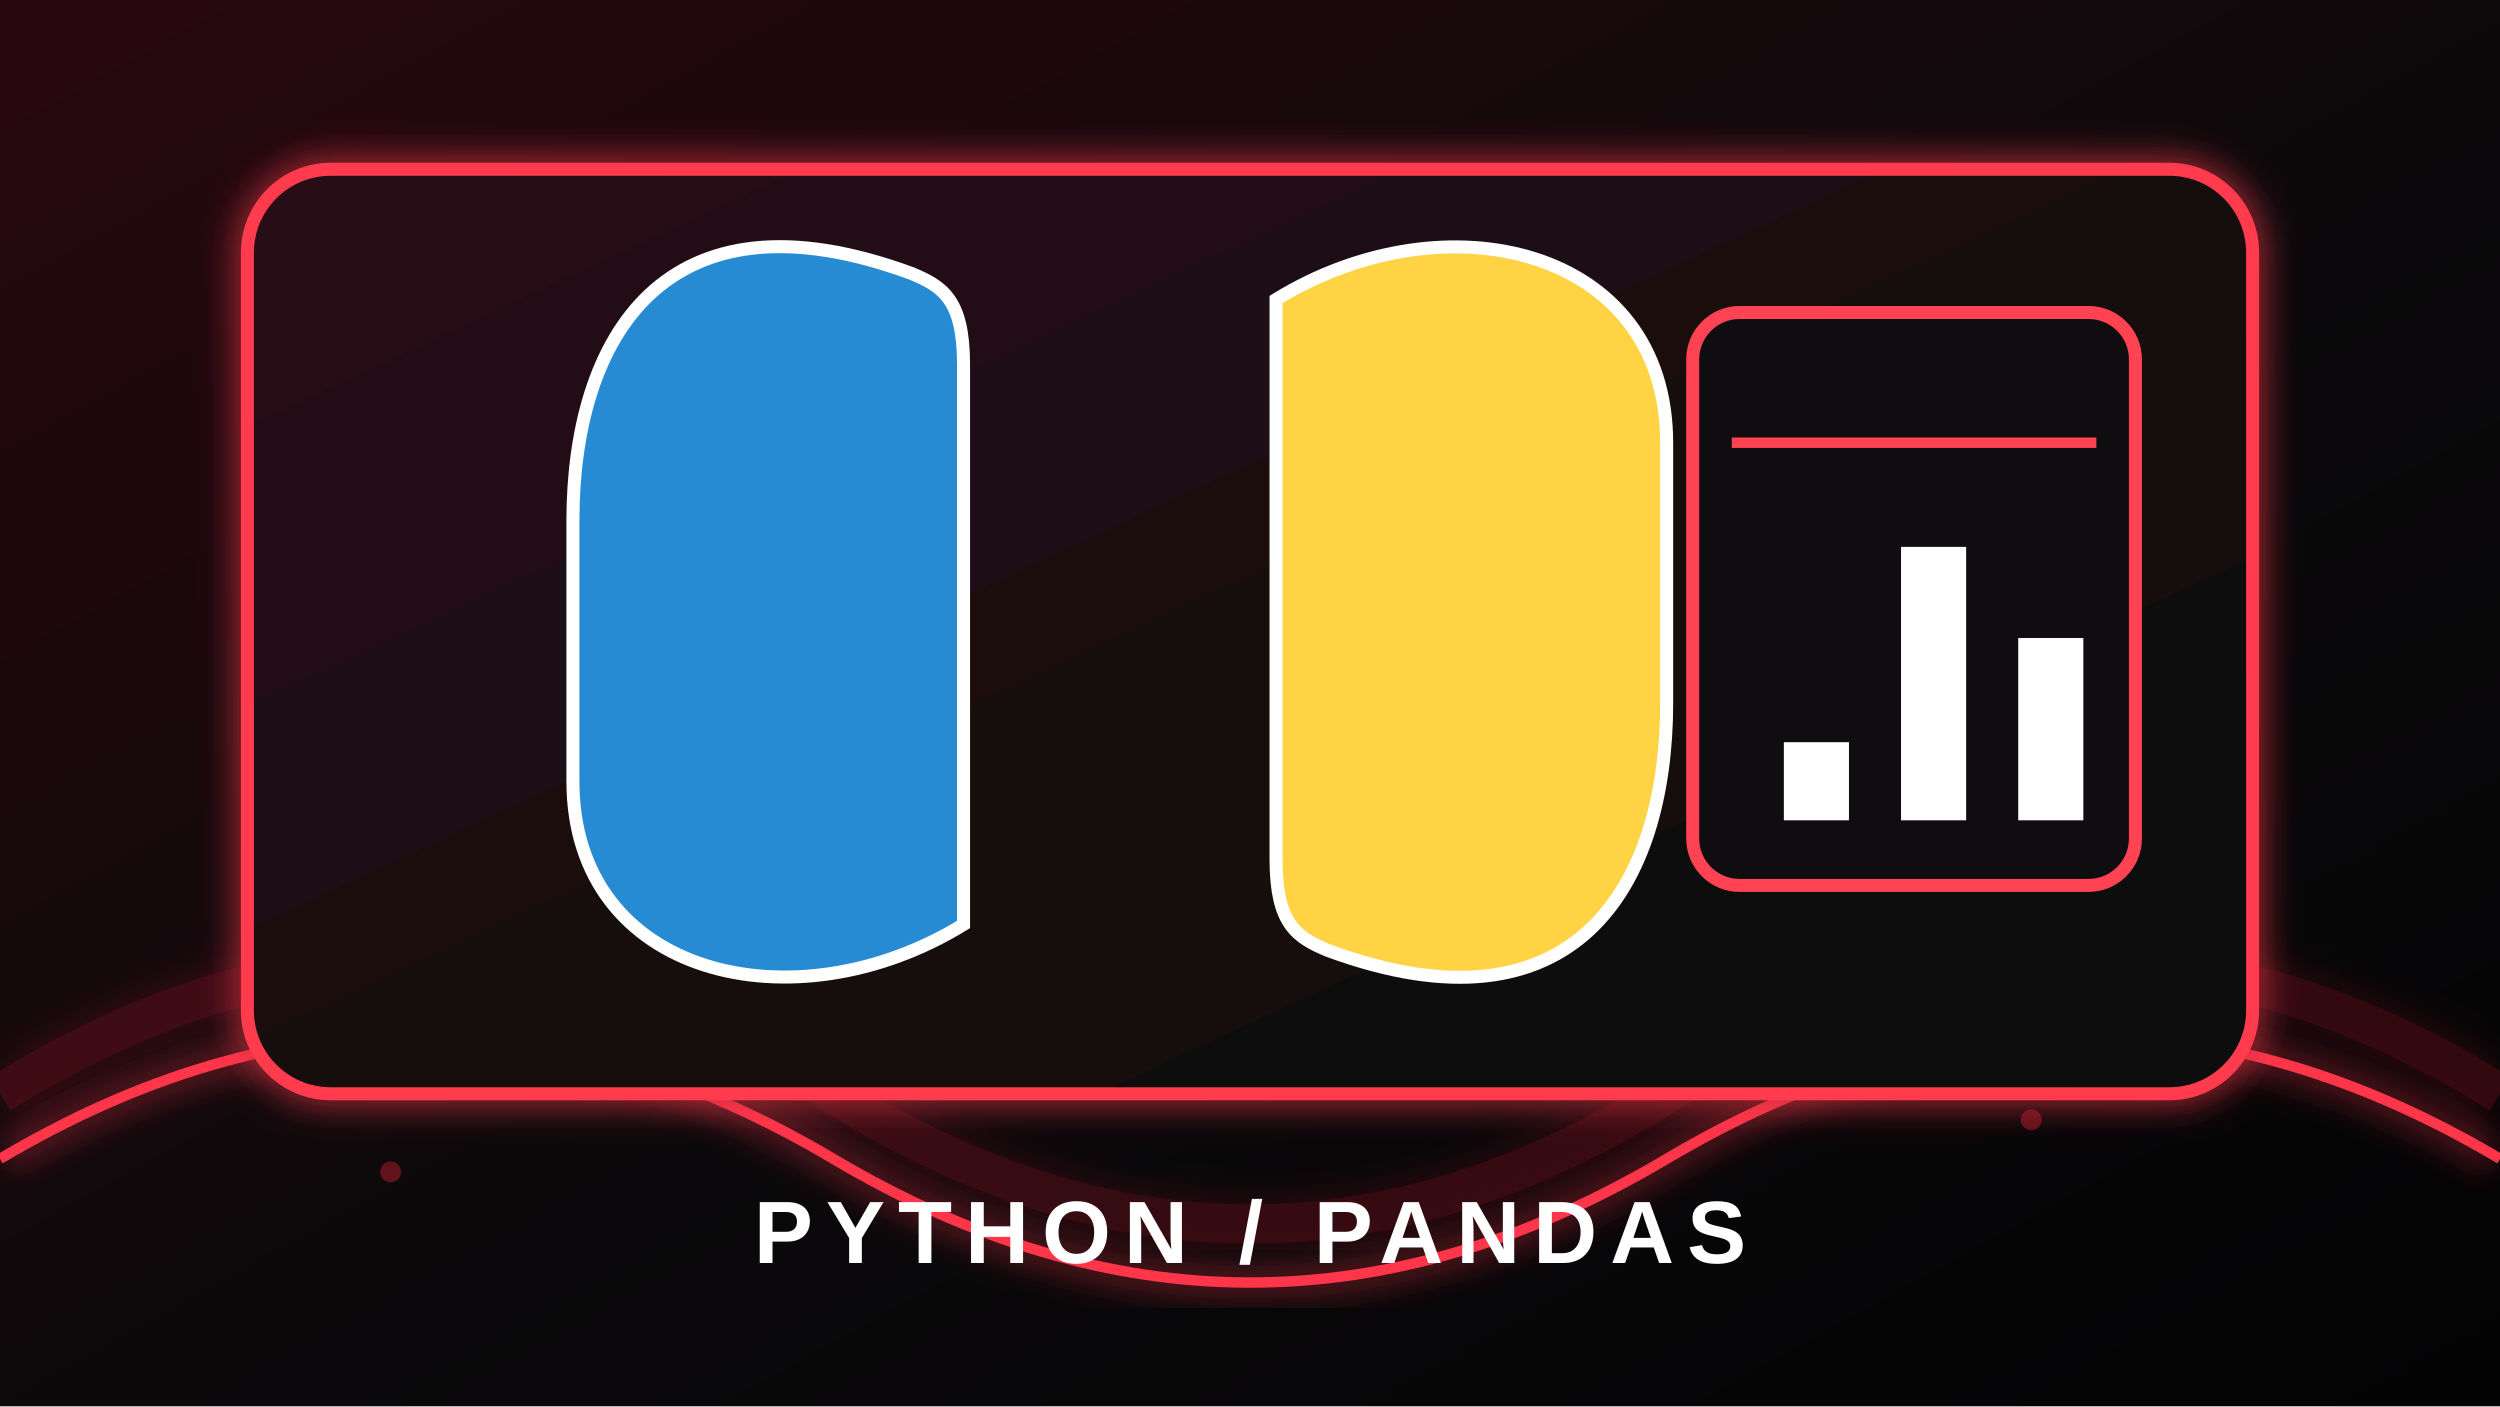
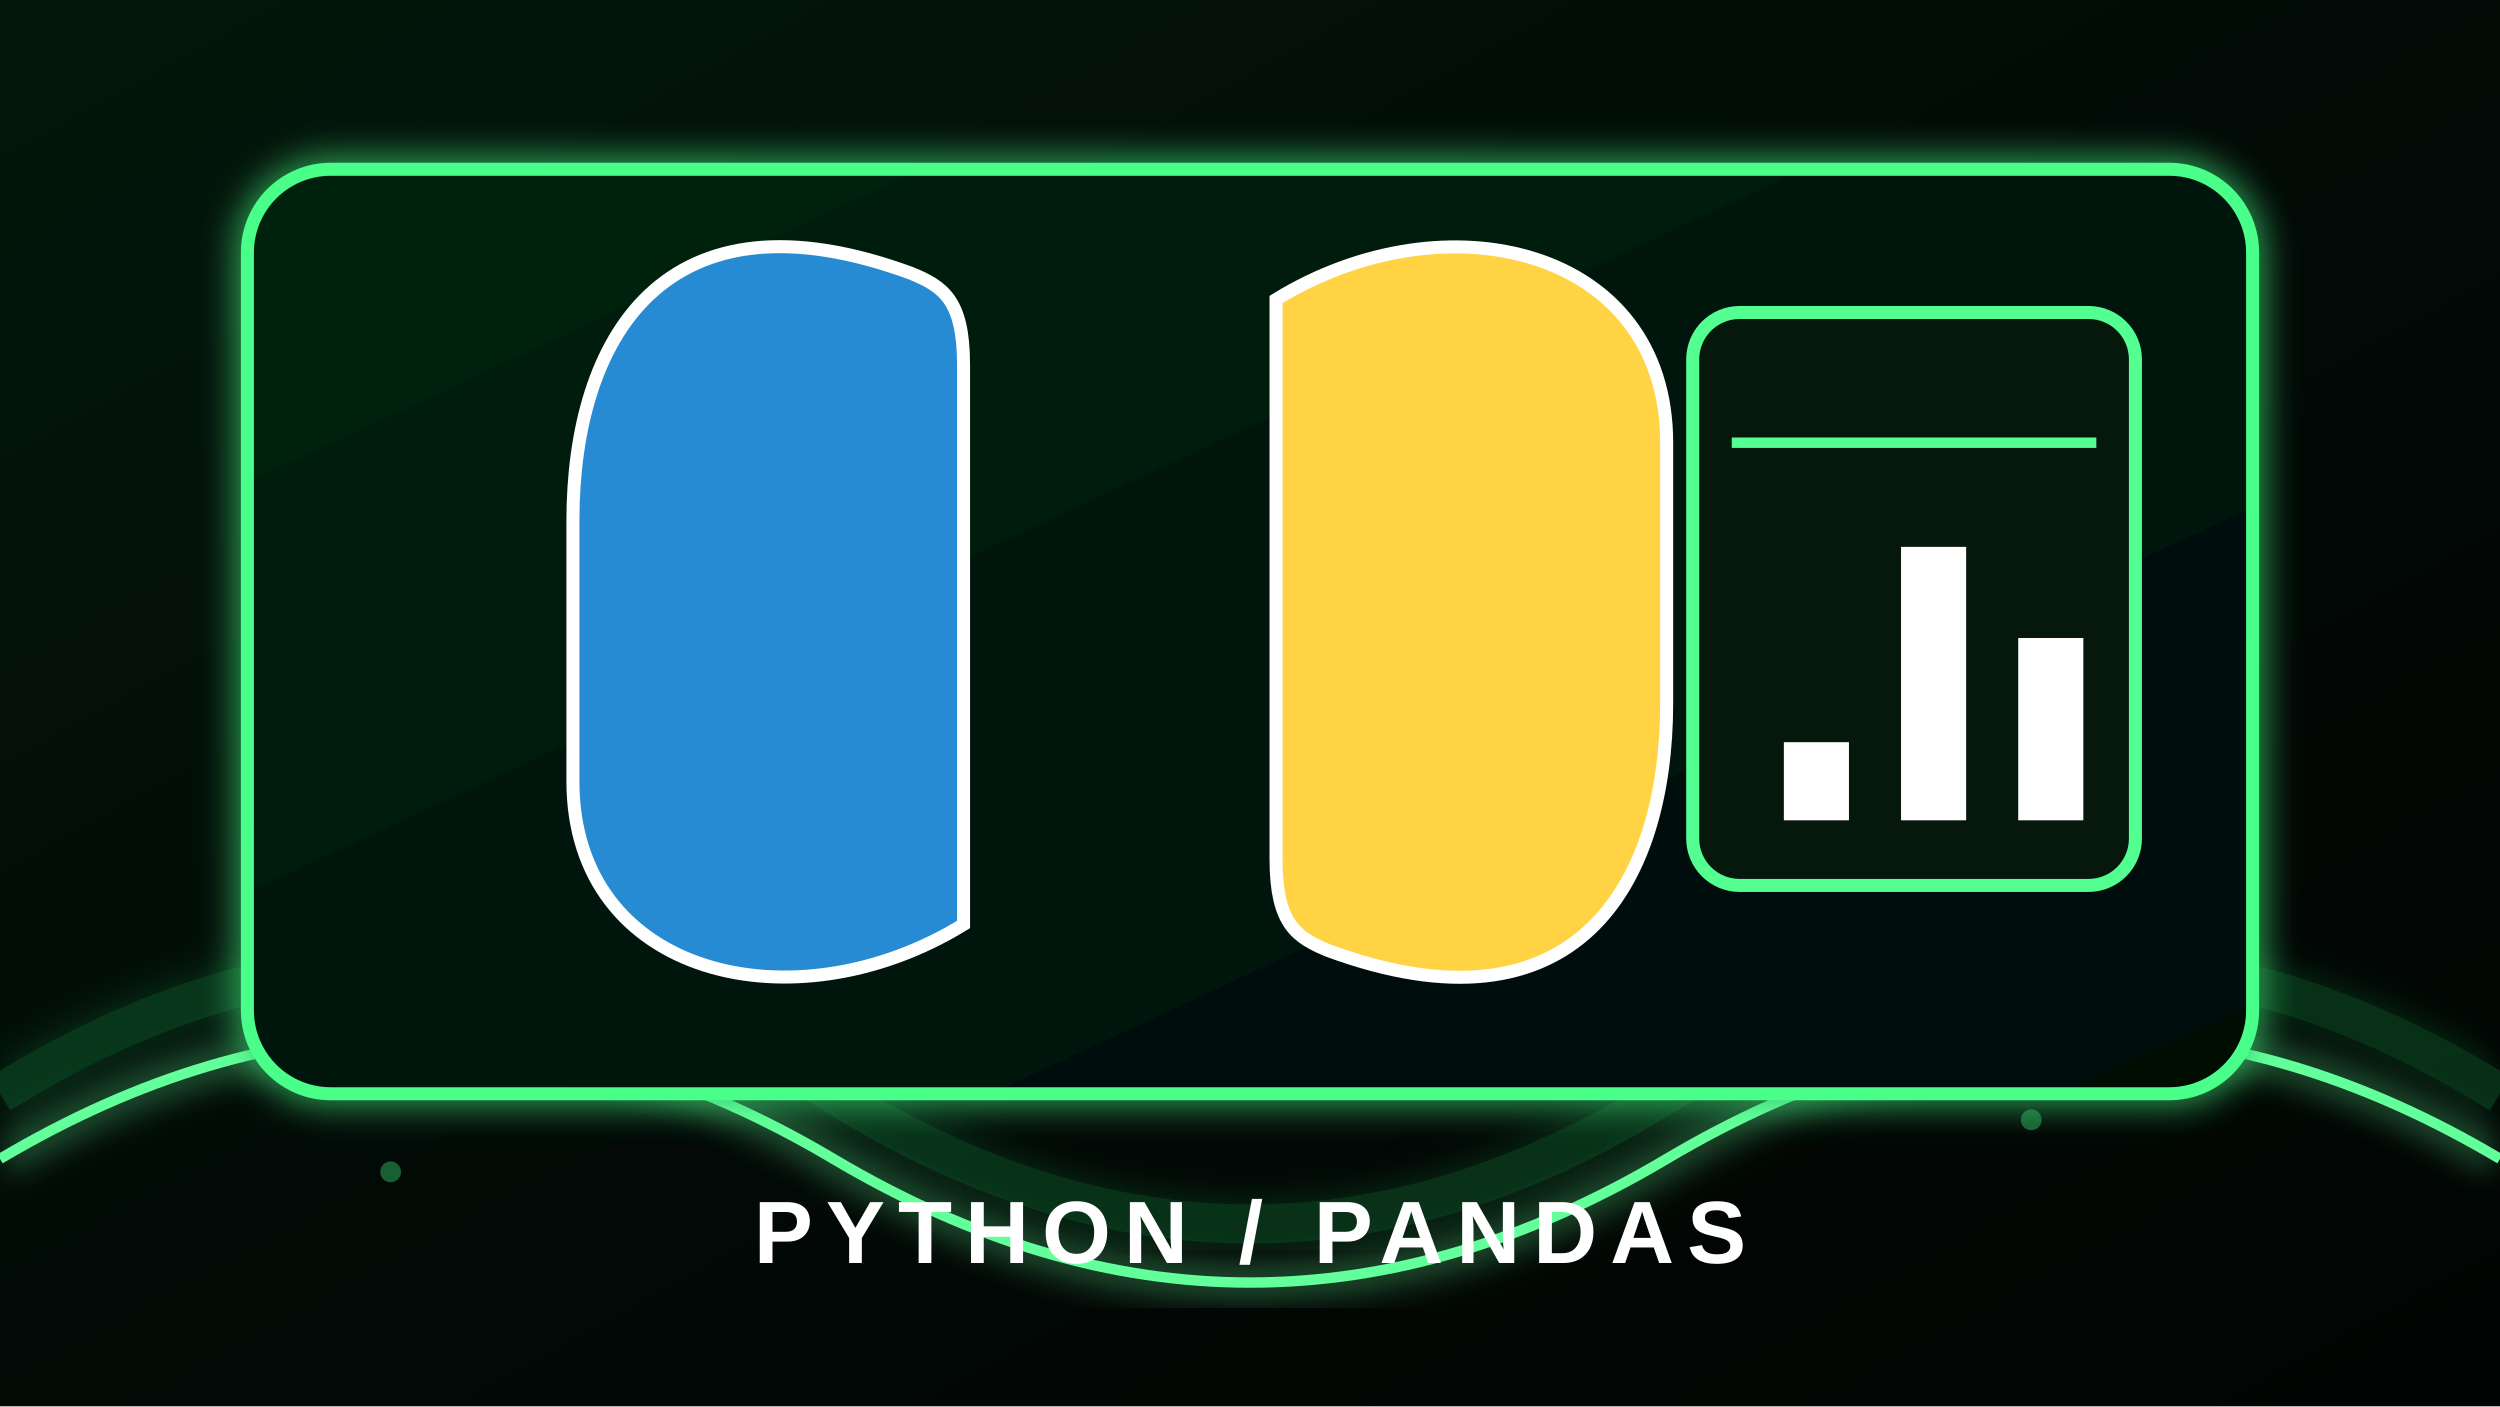
<svg xmlns="http://www.w3.org/2000/svg" width="960" height="540" viewBox="0 0 960 540">
  <defs>
    <linearGradient id="bg" x2="1" y2="1">
-       <stop stop-color="#28080e" />
-       <stop offset=".55" stop-color="#0b090b" />
-       <stop offset="1" stop-color="#030304" />
+       <stop stop-color="#03180b" />
+       <stop offset=".55" stop-color="#020906" />
+       <stop offset="1" stop-color="#010402" />
    </linearGradient>
    <linearGradient id="panel" x2="1" y2="1">
-       <stop stop-color="#291116" />
-       <stop offset="1" stop-color="#08090b" />
+       <stop stop-color="#062411" />
+       <stop offset="1" stop-color="#020906" />
    </linearGradient>
    <filter id="glow">
      <feGaussianBlur stdDeviation="7" result="b" />
      <feMerge>
        <feMergeNode in="b" />
        <feMergeNode in="SourceGraphic" />
      </feMerge>
    </filter>
  </defs>
  <rect width="960" height="540" fill="url(#bg)" />
-   <g opacity=".35" fill="#ff2339">
+   <g opacity=".35" fill="#42ff83">
    <circle cx="110" cy="90" r="5" />
    <circle cx="850" cy="80" r="7" />
    <circle cx="780" cy="430" r="4" />
    <circle cx="150" cy="450" r="4" />
  </g>
-   <path d="M0 420 Q160 320 320 420T640 420T960 420" fill="none" stroke="#ff1e35" stroke-width="15" opacity=".18" filter="url(#glow)" />
-   <path d="M0 445 Q160 350 320 445T640 445T960 445" fill="none" stroke="#ff3548" stroke-width="4" filter="url(#glow)" />
-   <rect x="95" y="65" width="770" height="355" rx="32" fill="url(#panel)" stroke="#ff3a4d" stroke-width="5" filter="url(#glow)" />
+   <path d="M0 420 Q160 320 320 420T640 420T960 420" fill="none" stroke="#20ed70" stroke-width="15" opacity=".18" filter="url(#glow)" />
+   <path d="M0 445 Q160 350 320 445T640 445T960 445" fill="none" stroke="#63ff9b" stroke-width="4" filter="url(#glow)" />
+   <rect x="95" y="65" width="770" height="355" rx="32" fill="url(#panel)" stroke="#48ff8a" stroke-width="5" filter="url(#glow)" />
  <g>
    <path d="M350 105c-95-35-130 25-130 95v100c0 75 85 95 150 55V140c0-25-8-30-20-35z" fill="#268bd2" stroke="#fff" stroke-width="5" />
    <path d="M510 365c95 35 130-25 130-95V170c0-75-85-95-150-55v215c0 25 8 30 20 35z" fill="#ffd343" stroke="#fff" stroke-width="5" />
-     <rect x="650" y="120" width="170" height="220" rx="18" fill="#100d10" stroke="#ff4353" stroke-width="5" />
+     <rect x="650" y="120" width="170" height="220" rx="18" fill="#06180c" stroke="#54ff91" stroke-width="5" />
    <path d="M685 285h25v30h-25zm45-75h25v105h-25zm45 35h25v70h-25" fill="#fff" />
-     <path d="M665 170h140" stroke="#ff4353" stroke-width="4" />
+     <path d="M665 170h140" stroke="#54ff91" stroke-width="4" />
  </g>
  <text x="480" y="485" text-anchor="middle" font-family="Arial,sans-serif" font-size="34" font-weight="700" letter-spacing="5" fill="#fff">PYTHON / PANDAS</text>
</svg>
